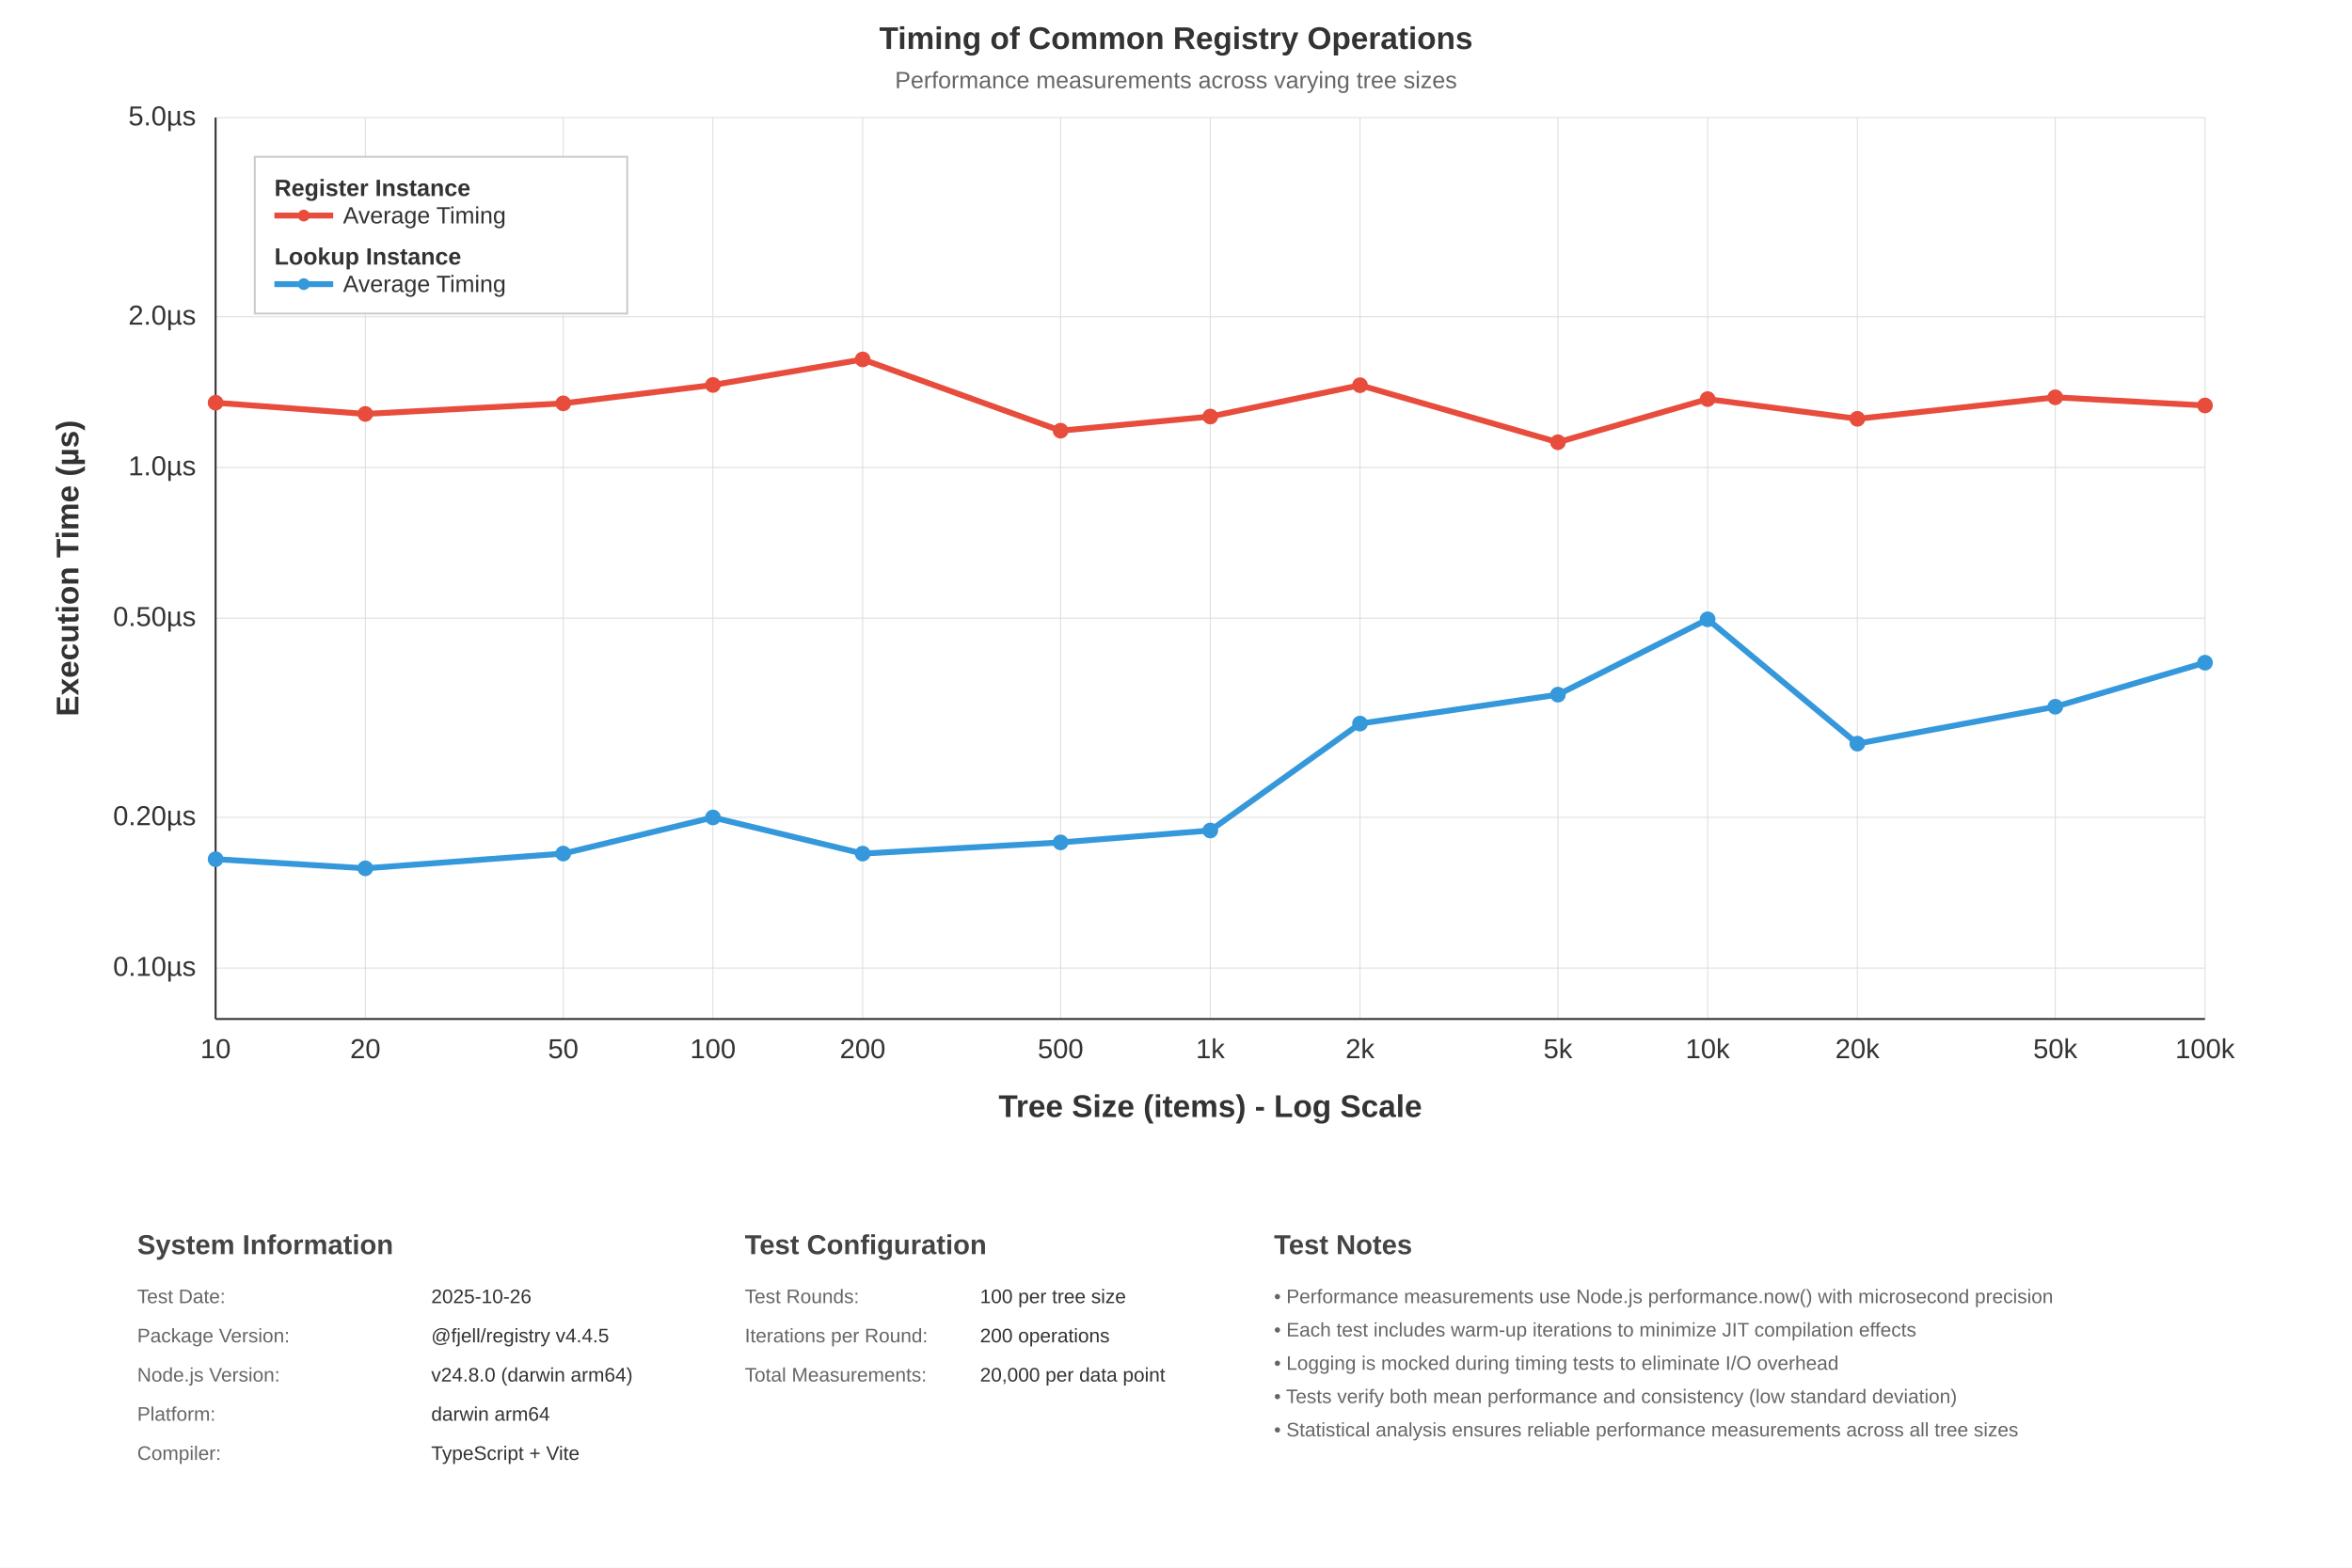
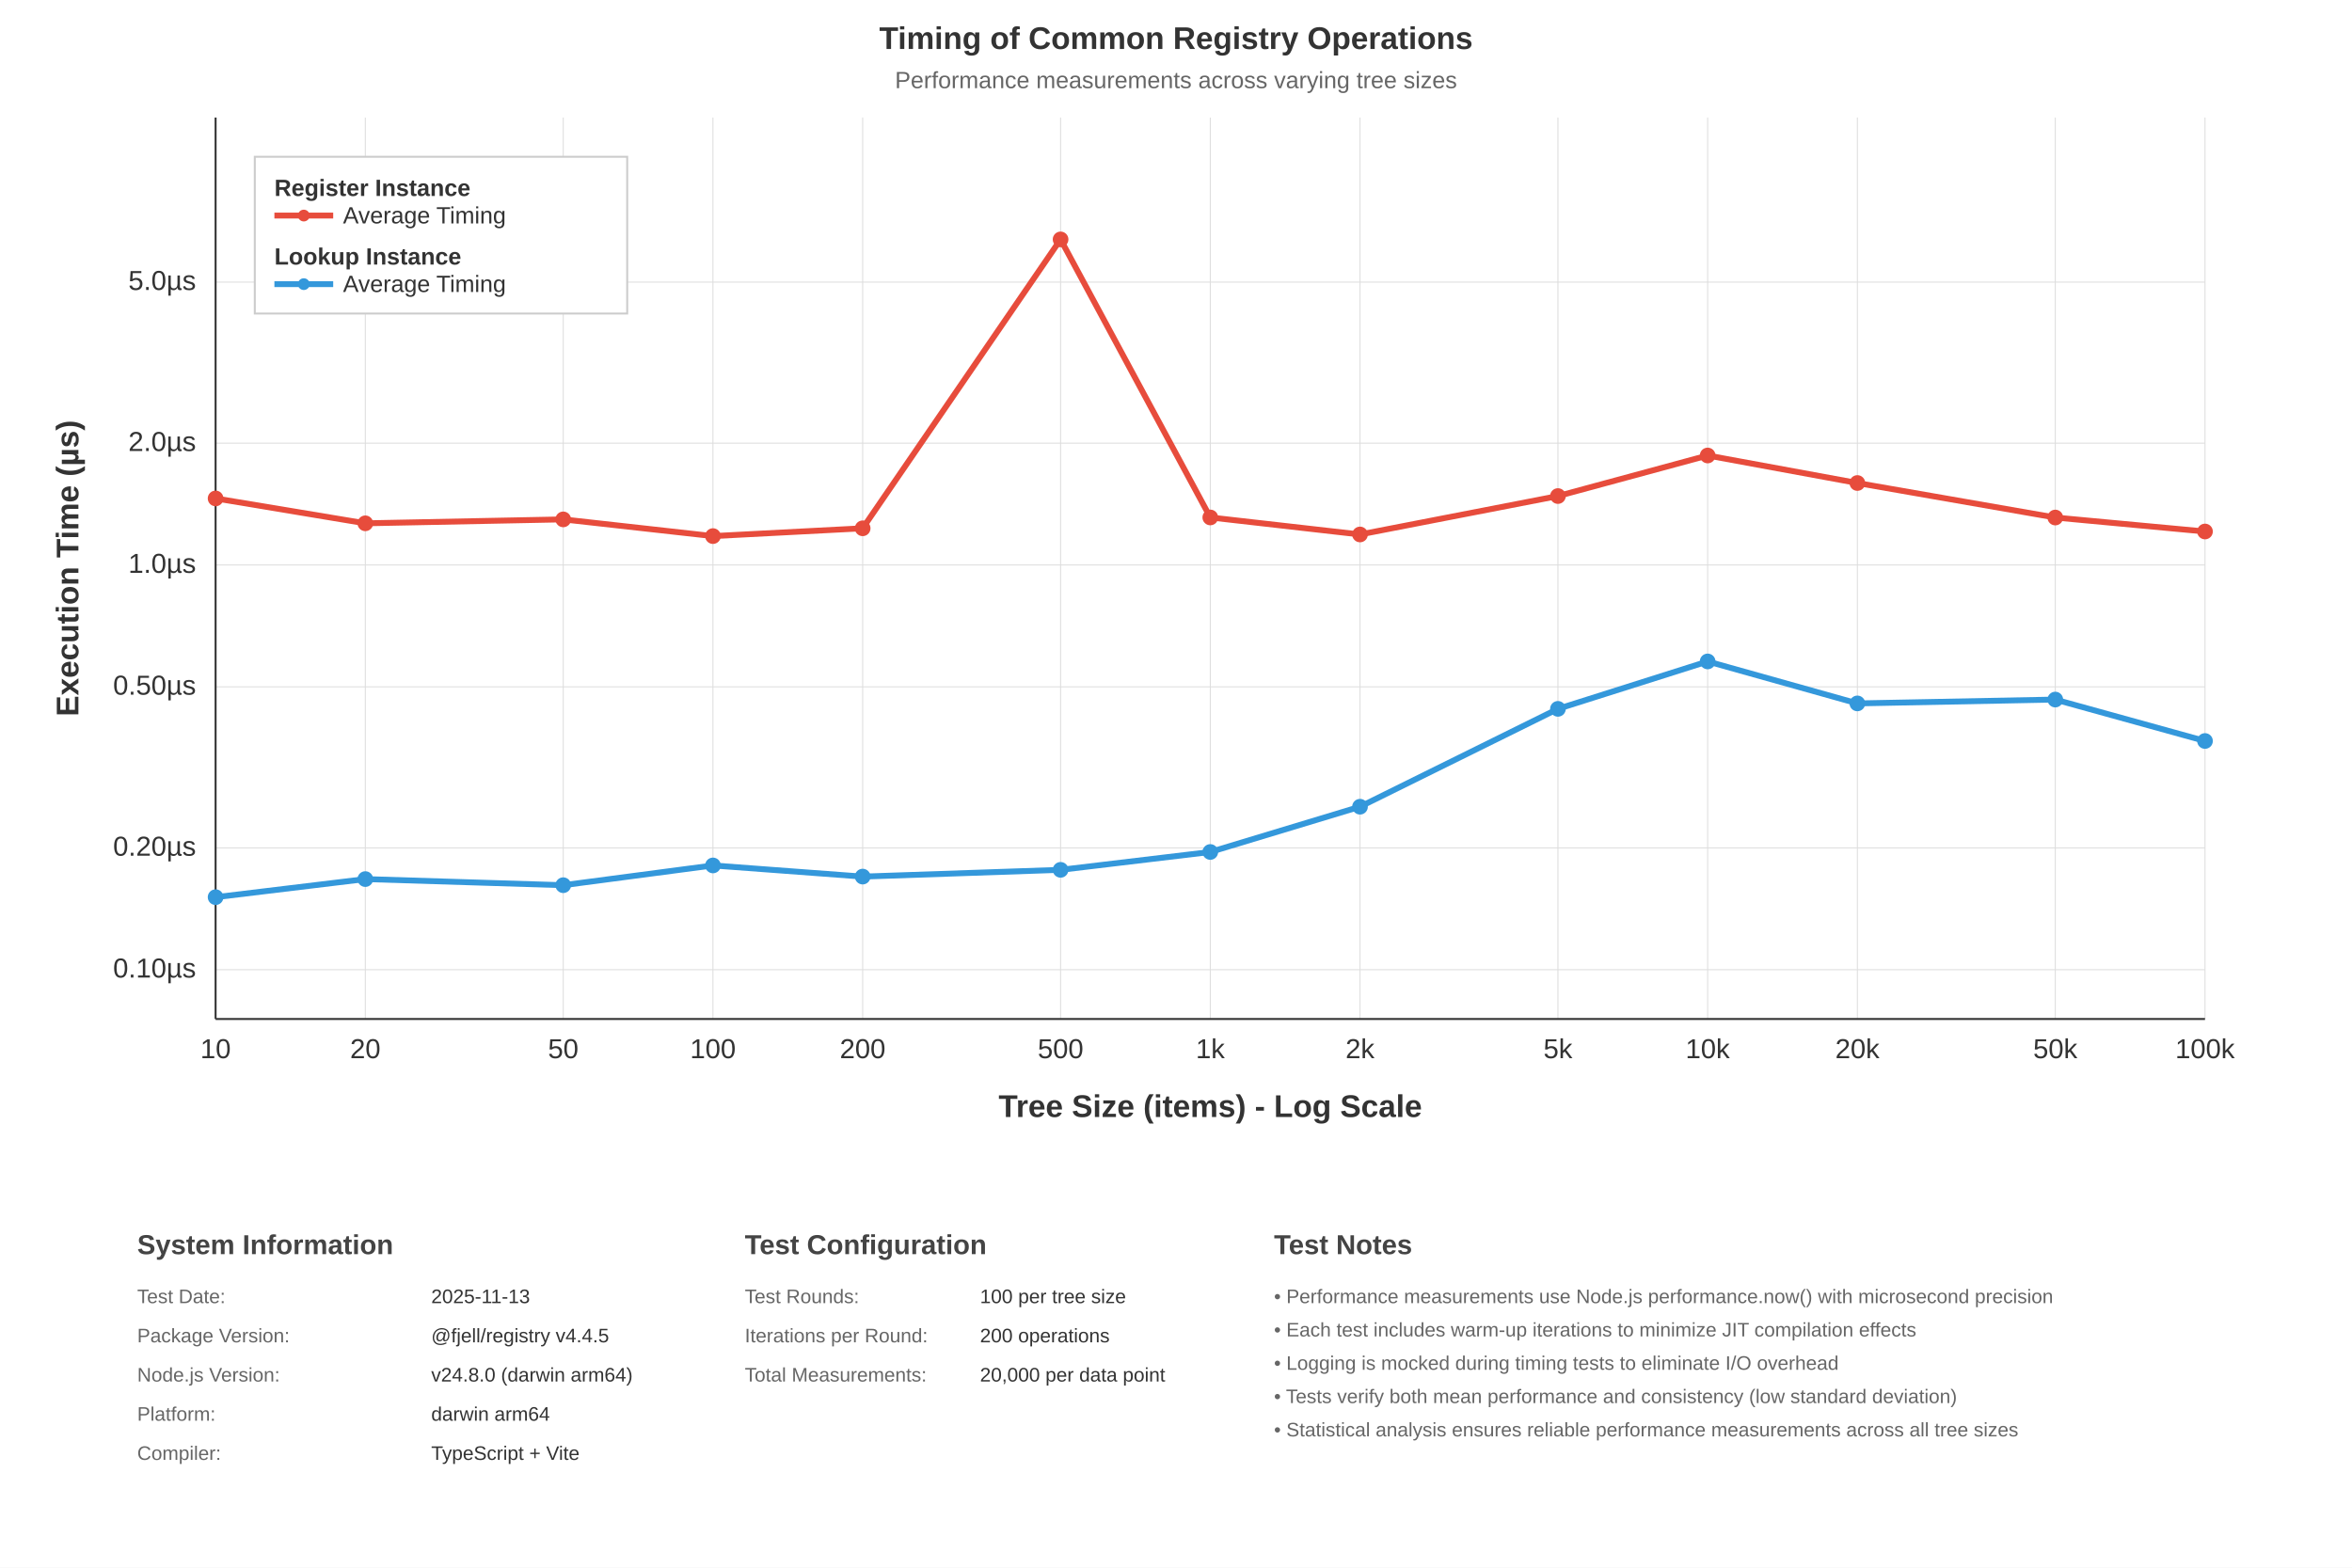
<svg xmlns="http://www.w3.org/2000/svg" width="1200" height="800">
  <style>
    .axis { stroke: #333; stroke-width: 1; }
    .grid { stroke: #ddd; stroke-width: 0.5; }
    .label { font-family: Arial, sans-serif; font-size: 14px; fill: #333; }
    .title { font-family: Arial, sans-serif; font-size: 16px; font-weight: bold; fill: #333; }
    .subtitle { font-family: Arial, sans-serif; font-size: 12px; fill: #666; }
    .register-mean { stroke: #e74c3c; stroke-width: 3; fill: none; }
    .lookup-mean { stroke: #3498db; stroke-width: 3; fill: none; }
    .register-band { fill: rgba(231, 76, 60, 0.2); stroke: #e74c3c; stroke-width: 1; }
    .lookup-band { fill: rgba(52, 152, 219, 0.2); stroke: #3498db; stroke-width: 1; }
    .register-dot { fill: #e74c3c; }
    .lookup-dot { fill: #3498db; }
    .legend { font-family: Arial, sans-serif; font-size: 12px; fill: #333; }
    .axis-title { font-family: Arial, sans-serif; font-size: 16px; font-weight: bold; fill: #333; }
    .metadata-title { font-family: Arial, sans-serif; font-size: 14px; font-weight: bold; fill: #333; }
    .metadata-section { font-family: Arial, sans-serif; font-size: 14px; font-weight: bold; fill: #444; }
    .metadata-label { font-family: Arial, sans-serif; font-size: 10px; fill: #666; }
    .metadata-value { font-family: Arial, sans-serif; font-size: 10px; fill: #333; }
  </style>
  <rect width="1200" height="800" fill="white" />
  <text x="600" y="25" text-anchor="middle" class="title">Timing of Common Registry Operations</text>
  <text x="600" y="45" text-anchor="middle" class="subtitle">Performance measurements across varying tree sizes</text>
  <g transform="translate(110,60)">
-     <line x1="0" y1="433.993" x2="1015" y2="433.993" class="grid" />
-     <text x="-10" y="437.993" text-anchor="end" class="label">0.10µs</text>
-     <line x1="0" y1="357.096" x2="1015" y2="357.096" class="grid" />
-     <text x="-10" y="361.096" text-anchor="end" class="label">0.20µs</text>
-     <line x1="0" y1="255.445" x2="1015" y2="255.445" class="grid" />
-     <text x="-10" y="259.445" text-anchor="end" class="label">0.50µs</text>
-     <line x1="0" y1="178.548" x2="1015" y2="178.548" class="grid" />
-     <text x="-10" y="182.548" text-anchor="end" class="label">1.0µs</text>
-     <line x1="0" y1="101.652" x2="1015" y2="101.652" class="grid" />
-     <text x="-10" y="105.652" text-anchor="end" class="label">2.0µs</text>
-     <line x1="0" y1="0" x2="1015" y2="0" class="grid" />
-     <text x="-10" y="4" text-anchor="end" class="label">5.0µs</text>
+     <line x1="0" y1="434.843" x2="1015" y2="434.843" class="grid" />
+     <text x="-10" y="438.843" text-anchor="end" class="label">0.10µs</text>
+     <line x1="0" y1="372.673" x2="1015" y2="372.673" class="grid" />
+     <text x="-10" y="376.673" text-anchor="end" class="label">0.20µs</text>
+     <line x1="0" y1="290.489" x2="1015" y2="290.489" class="grid" />
+     <text x="-10" y="294.489" text-anchor="end" class="label">0.50µs</text>
+     <line x1="0" y1="228.319" x2="1015" y2="228.319" class="grid" />
+     <text x="-10" y="232.319" text-anchor="end" class="label">1.0µs</text>
+     <line x1="0" y1="166.149" x2="1015" y2="166.149" class="grid" />
+     <text x="-10" y="170.149" text-anchor="end" class="label">2.0µs</text>
+     <line x1="0" y1="83.964" x2="1015" y2="83.964" class="grid" />
+     <text x="-10" y="87.964" text-anchor="end" class="label">5.0µs</text>
    <line x1="0" y1="0" x2="0" y2="460" class="grid" />
    <text x="0" y="480" text-anchor="middle" class="label">10</text>
    <line x1="76.386" y1="0" x2="76.386" y2="460" class="grid" />
    <text x="76.386" y="480" text-anchor="middle" class="label">20</text>
    <line x1="177.364" y1="0" x2="177.364" y2="460" class="grid" />
    <text x="177.364" y="480" text-anchor="middle" class="label">50</text>
    <line x1="253.75" y1="0" x2="253.75" y2="460" class="grid" />
    <text x="253.75" y="480" text-anchor="middle" class="label">100</text>
    <line x1="330.136" y1="0" x2="330.136" y2="460" class="grid" />
    <text x="330.136" y="480" text-anchor="middle" class="label">200</text>
    <line x1="431.114" y1="0" x2="431.114" y2="460" class="grid" />
    <text x="431.114" y="480" text-anchor="middle" class="label">500</text>
    <line x1="507.5" y1="0" x2="507.5" y2="460" class="grid" />
    <text x="507.5" y="480" text-anchor="middle" class="label">1k</text>
    <line x1="583.886" y1="0" x2="583.886" y2="460" class="grid" />
    <text x="583.886" y="480" text-anchor="middle" class="label">2k</text>
    <line x1="684.864" y1="0" x2="684.864" y2="460" class="grid" />
    <text x="684.864" y="480" text-anchor="middle" class="label">5k</text>
    <line x1="761.25" y1="0" x2="761.25" y2="460" class="grid" />
    <text x="761.25" y="480" text-anchor="middle" class="label">10k</text>
    <line x1="837.636" y1="0" x2="837.636" y2="460" class="grid" />
    <text x="837.636" y="480" text-anchor="middle" class="label">20k</text>
    <line x1="938.614" y1="0" x2="938.614" y2="460" class="grid" />
    <text x="938.614" y="480" text-anchor="middle" class="label">50k</text>
    <line x1="1015" y1="0" x2="1015" y2="460" class="grid" />
    <text x="1015" y="480" text-anchor="middle" class="label">100k</text>
    <line x1="0" y1="0" x2="0" y2="460" class="axis" />
    <line x1="0" y1="460" x2="1015" y2="460" class="axis" />
    <text x="507.5" y="510" text-anchor="middle" class="axis-title">Tree Size (items) - Log Scale</text>
    <text transform="rotate(-90,-70,230)" x="-70" y="230" text-anchor="middle" class="axis-title">Execution Time (µs)</text>
-     <path d="M 0 145.509 L 76.386 151.229 L 177.364 145.844 L 253.75 136.446 L 330.136 123.414 L 431.114 159.782 L 507.5 152.568 L 583.886 136.579 L 684.864 165.678 L 761.25 143.66 L 837.636 153.722 L 938.614 142.749 L 1015 146.909" class="register-mean" />
-     <path d="M 0 378.442 L 76.386 383.104 L 177.364 375.584 L 253.75 357.15 L 330.136 375.598 L 431.114 369.891 L 507.5 363.808 L 583.886 309.252 L 684.864 294.484 L 761.25 256.037 L 837.636 319.49 L 938.614 300.641 L 1015 278.173" class="lookup-mean" />
-     <circle cx="0" cy="145.509" r="4" class="register-dot" />
-     <circle cx="76.386" cy="151.229" r="4" class="register-dot" />
-     <circle cx="177.364" cy="145.844" r="4" class="register-dot" />
-     <circle cx="253.75" cy="136.446" r="4" class="register-dot" />
-     <circle cx="330.136" cy="123.414" r="4" class="register-dot" />
-     <circle cx="431.114" cy="159.782" r="4" class="register-dot" />
-     <circle cx="507.5" cy="152.568" r="4" class="register-dot" />
-     <circle cx="583.886" cy="136.579" r="4" class="register-dot" />
-     <circle cx="684.864" cy="165.678" r="4" class="register-dot" />
-     <circle cx="761.25" cy="143.66" r="4" class="register-dot" />
-     <circle cx="837.636" cy="153.722" r="4" class="register-dot" />
-     <circle cx="938.614" cy="142.749" r="4" class="register-dot" />
-     <circle cx="1015" cy="146.909" r="4" class="register-dot" />
-     <circle cx="0" cy="378.442" r="4" class="lookup-dot" />
-     <circle cx="76.386" cy="383.104" r="4" class="lookup-dot" />
-     <circle cx="177.364" cy="375.584" r="4" class="lookup-dot" />
-     <circle cx="253.75" cy="357.15" r="4" class="lookup-dot" />
-     <circle cx="330.136" cy="375.598" r="4" class="lookup-dot" />
-     <circle cx="431.114" cy="369.891" r="4" class="lookup-dot" />
-     <circle cx="507.5" cy="363.808" r="4" class="lookup-dot" />
-     <circle cx="583.886" cy="309.252" r="4" class="lookup-dot" />
-     <circle cx="684.864" cy="294.484" r="4" class="lookup-dot" />
-     <circle cx="761.25" cy="256.037" r="4" class="lookup-dot" />
-     <circle cx="837.636" cy="319.49" r="4" class="lookup-dot" />
-     <circle cx="938.614" cy="300.641" r="4" class="lookup-dot" />
-     <circle cx="1015" cy="278.173" r="4" class="lookup-dot" />
+     <path d="M 0 194.354 L 76.386 207.051 L 177.364 205.048 L 253.75 213.574 L 330.136 209.596 L 431.114 62.17 L 507.5 204.057 L 583.886 212.741 L 684.864 193.136 L 761.25 172.441 L 837.636 186.485 L 938.614 204.099 L 1015 211.227" class="register-mean" />
+     <path d="M 0 397.83 L 76.386 388.604 L 177.364 391.722 L 253.75 381.641 L 330.136 387.333 L 431.114 383.886 L 507.5 374.772 L 583.886 351.67 L 684.864 301.734 L 761.25 277.536 L 837.636 298.956 L 938.614 296.992 L 1015 318.136" class="lookup-mean" />
+     <circle cx="0" cy="194.354" r="4" class="register-dot" />
+     <circle cx="76.386" cy="207.051" r="4" class="register-dot" />
+     <circle cx="177.364" cy="205.048" r="4" class="register-dot" />
+     <circle cx="253.75" cy="213.574" r="4" class="register-dot" />
+     <circle cx="330.136" cy="209.596" r="4" class="register-dot" />
+     <circle cx="431.114" cy="62.17" r="4" class="register-dot" />
+     <circle cx="507.5" cy="204.057" r="4" class="register-dot" />
+     <circle cx="583.886" cy="212.741" r="4" class="register-dot" />
+     <circle cx="684.864" cy="193.136" r="4" class="register-dot" />
+     <circle cx="761.25" cy="172.441" r="4" class="register-dot" />
+     <circle cx="837.636" cy="186.485" r="4" class="register-dot" />
+     <circle cx="938.614" cy="204.099" r="4" class="register-dot" />
+     <circle cx="1015" cy="211.227" r="4" class="register-dot" />
+     <circle cx="0" cy="397.83" r="4" class="lookup-dot" />
+     <circle cx="76.386" cy="388.604" r="4" class="lookup-dot" />
+     <circle cx="177.364" cy="391.722" r="4" class="lookup-dot" />
+     <circle cx="253.75" cy="381.641" r="4" class="lookup-dot" />
+     <circle cx="330.136" cy="387.333" r="4" class="lookup-dot" />
+     <circle cx="431.114" cy="383.886" r="4" class="lookup-dot" />
+     <circle cx="507.5" cy="374.772" r="4" class="lookup-dot" />
+     <circle cx="583.886" cy="351.67" r="4" class="lookup-dot" />
+     <circle cx="684.864" cy="301.734" r="4" class="lookup-dot" />
+     <circle cx="761.25" cy="277.536" r="4" class="lookup-dot" />
+     <circle cx="837.636" cy="298.956" r="4" class="lookup-dot" />
+     <circle cx="938.614" cy="296.992" r="4" class="lookup-dot" />
+     <circle cx="1015" cy="318.136" r="4" class="lookup-dot" />
    <g transform="translate(20, 20)">
      <rect x="0" y="0" width="190" height="80" fill="white" stroke="#ccc" stroke-width="1" />
      <text x="10" y="20" class="legend" font-weight="bold">Register Instance</text>
      <line x1="10" y1="30" x2="40" y2="30" class="register-mean" />
      <circle cx="25" cy="30" r="3" class="register-dot" />
      <text x="45" y="34" class="legend">Average Timing</text>
      <text x="10" y="55" class="legend" font-weight="bold">Lookup Instance</text>
      <line x1="10" y1="65" x2="40" y2="65" class="lookup-mean" />
      <circle cx="25" cy="65" r="3" class="lookup-dot" />
      <text x="45" y="69" class="legend">Average Timing</text>
    </g>
  </g>
  <g transform="translate(50, 620)">
    <g transform="translate(20, 20)">
      <text x="0" y="0" class="metadata-section">System Information</text>
      <text x="0" y="25" class="metadata-label">Test Date:</text>
-       <text x="150" y="25" class="metadata-value">2025-10-26</text>
+       <text x="150" y="25" class="metadata-value">2025-11-13</text>
      <text x="0" y="45" class="metadata-label">Package Version:</text>
      <text x="150" y="45" class="metadata-value">@fjell/registry v4.4.5</text>
      <text x="0" y="65" class="metadata-label">Node.js Version:</text>
      <text x="150" y="65" class="metadata-value">v24.8.0 (darwin arm64)</text>
      <text x="0" y="85" class="metadata-label">Platform:</text>
      <text x="150" y="85" class="metadata-value">darwin arm64</text>
      <text x="0" y="105" class="metadata-label">Compiler:</text>
      <text x="150" y="105" class="metadata-value">TypeScript + Vite</text>
    </g>
    <g transform="translate(330, 20)">
      <text x="0" y="0" class="metadata-section">Test Configuration</text>
      <text x="0" y="25" class="metadata-label">Test Rounds:</text>
      <text x="120" y="25" class="metadata-value">100 per tree size</text>
      <text x="0" y="45" class="metadata-label">Iterations per Round:</text>
      <text x="120" y="45" class="metadata-value">200 operations</text>
      <text x="0" y="65" class="metadata-label">Total Measurements:</text>
      <text x="120" y="65" class="metadata-value">20,000 per data point</text>
    </g>
    <g transform="translate(600, 20)">
      <text x="0" y="0" class="metadata-section">Test Notes</text>
      <text x="0" y="25" class="metadata-label">• Performance measurements use Node.js performance.now() with microsecond precision</text>
      <text x="0" y="42" class="metadata-label">• Each test includes warm-up iterations to minimize JIT compilation effects</text>
      <text x="0" y="59" class="metadata-label">• Logging is mocked during timing tests to eliminate I/O overhead</text>
      <text x="0" y="76" class="metadata-label">• Tests verify both mean performance and consistency (low standard deviation)</text>
      <text x="0" y="93" class="metadata-label">• Statistical analysis ensures reliable performance measurements across all tree sizes</text>
    </g>
  </g>
</svg>
